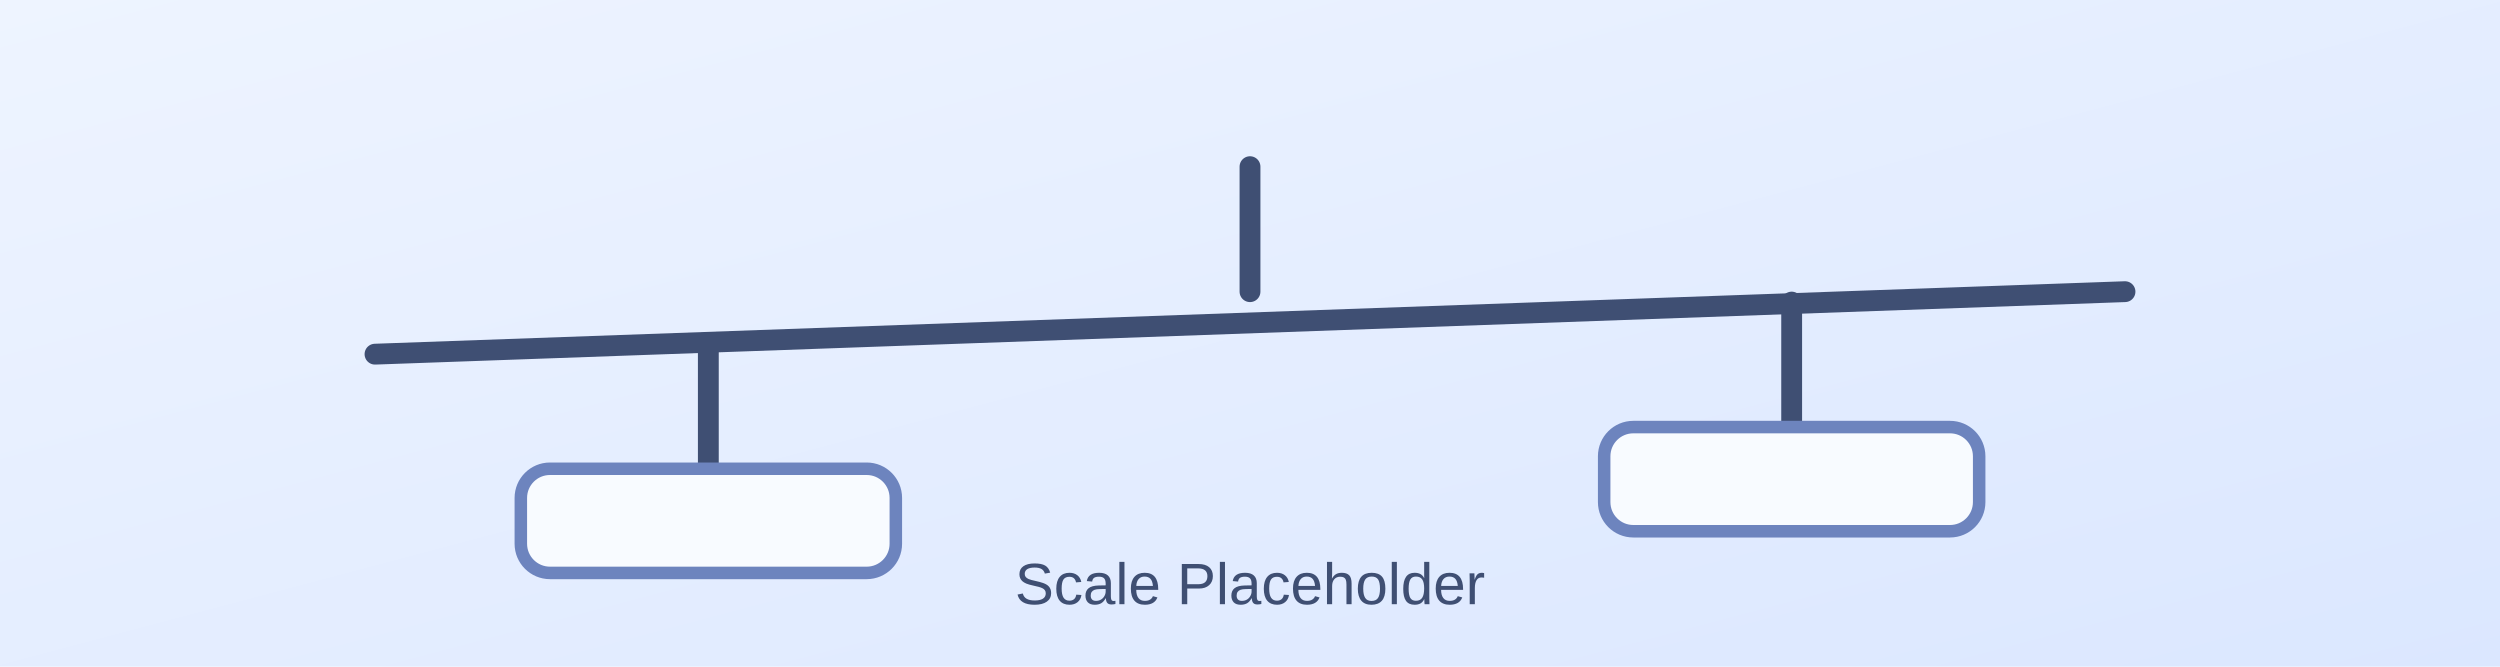
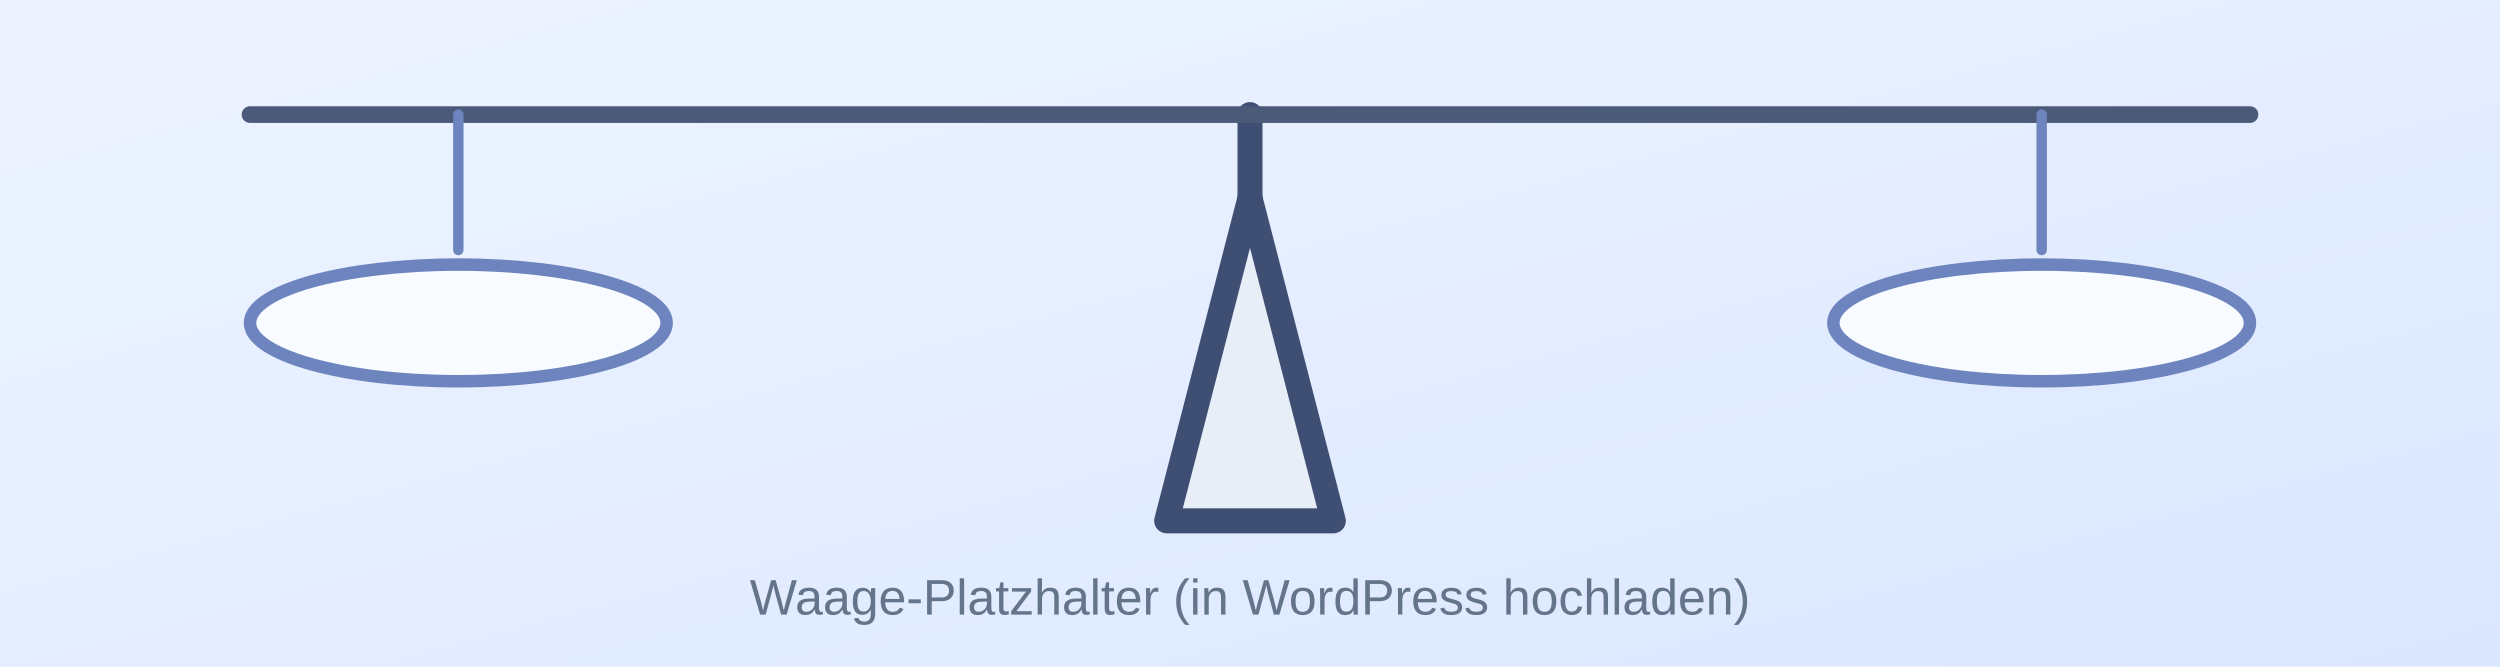
- <svg xmlns="http://www.w3.org/2000/svg" viewBox="0 0 1200 320" role="img" aria-label="Scale placeholder">
+ <svg xmlns="http://www.w3.org/2000/svg" viewBox="0 0 1200 320" role="img" aria-label="Waage Platzhalter">
  <defs>
    <linearGradient id="bg" x1="0" y1="0" x2="1" y2="1">
      <stop offset="0%" stop-color="#eef4ff" />
      <stop offset="100%" stop-color="#dbe7ff" />
    </linearGradient>
  </defs>
  <rect width="1200" height="320" fill="url(#bg)" />
-   <g fill="none" stroke="#3f4f73" stroke-width="10" stroke-linecap="round">
-     <line x1="180" y1="170" x2="1020" y2="140" />
-     <line x1="600" y1="140" x2="600" y2="80" />
-     <line x1="340" y1="165" x2="340" y2="225" />
-     <line x1="860" y1="145" x2="860" y2="205" />
+   <g fill="none" stroke="#3f4f73" stroke-width="12" stroke-linecap="round" stroke-linejoin="round">
+     <path d="M600 95 L560 250 L640 250 Z" fill="#e8eef8" stroke="#3f4f73" />
+     <line x1="600" y1="95" x2="600" y2="55" />
+   </g>
+   <line x1="120" y1="55" x2="1080" y2="55" stroke="#4a5a78" stroke-width="8" stroke-linecap="round" />
+   <g fill="none" stroke="#6d84be" stroke-width="5" stroke-linecap="round">
+     <line x1="220" y1="55" x2="220" y2="120" />
+     <line x1="980" y1="55" x2="980" y2="120" />
  </g>
  <g fill="#f8fbff" stroke="#6d84be" stroke-width="6">
-     <rect x="250" y="225" width="180" height="50" rx="14" />
-     <rect x="770" y="205" width="180" height="50" rx="14" />
+     <ellipse cx="220" cy="155" rx="100" ry="28" />
+     <ellipse cx="980" cy="155" rx="100" ry="28" />
  </g>
-   <text x="600" y="290" text-anchor="middle" font-size="28" fill="#3f4f73" font-family="Segoe UI, Arial, sans-serif">
-     Scale Placeholder
+   <text x="600" y="295" text-anchor="middle" font-size="24" fill="#64748b" font-family="Segoe UI, Arial, sans-serif">
+     Waage-Platzhalter (in WordPress hochladen)
  </text>
</svg>
